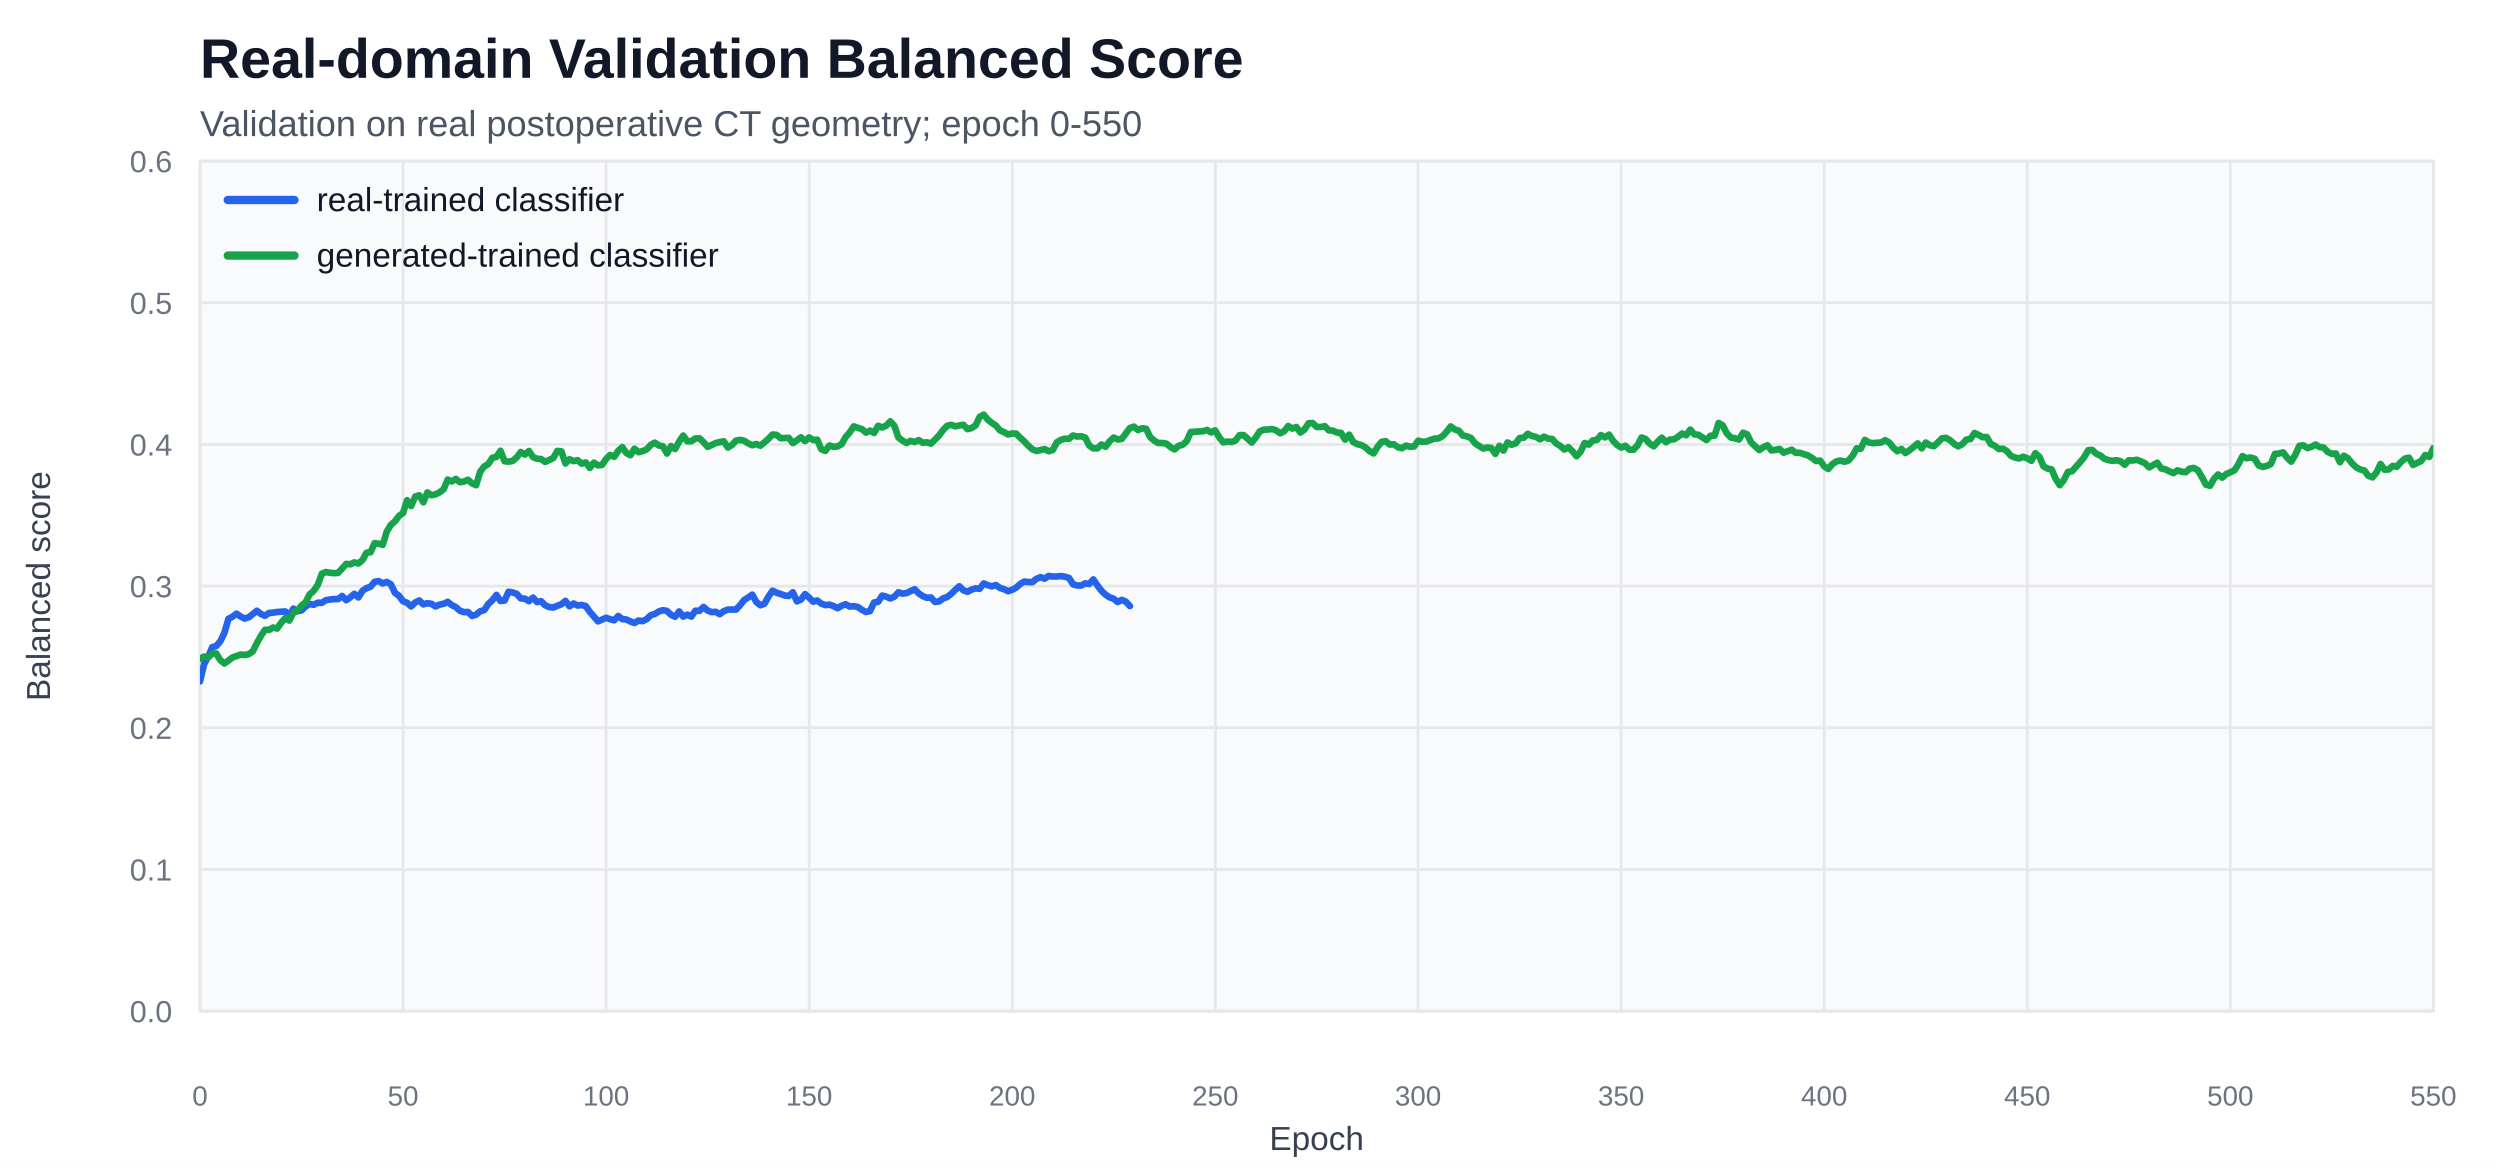
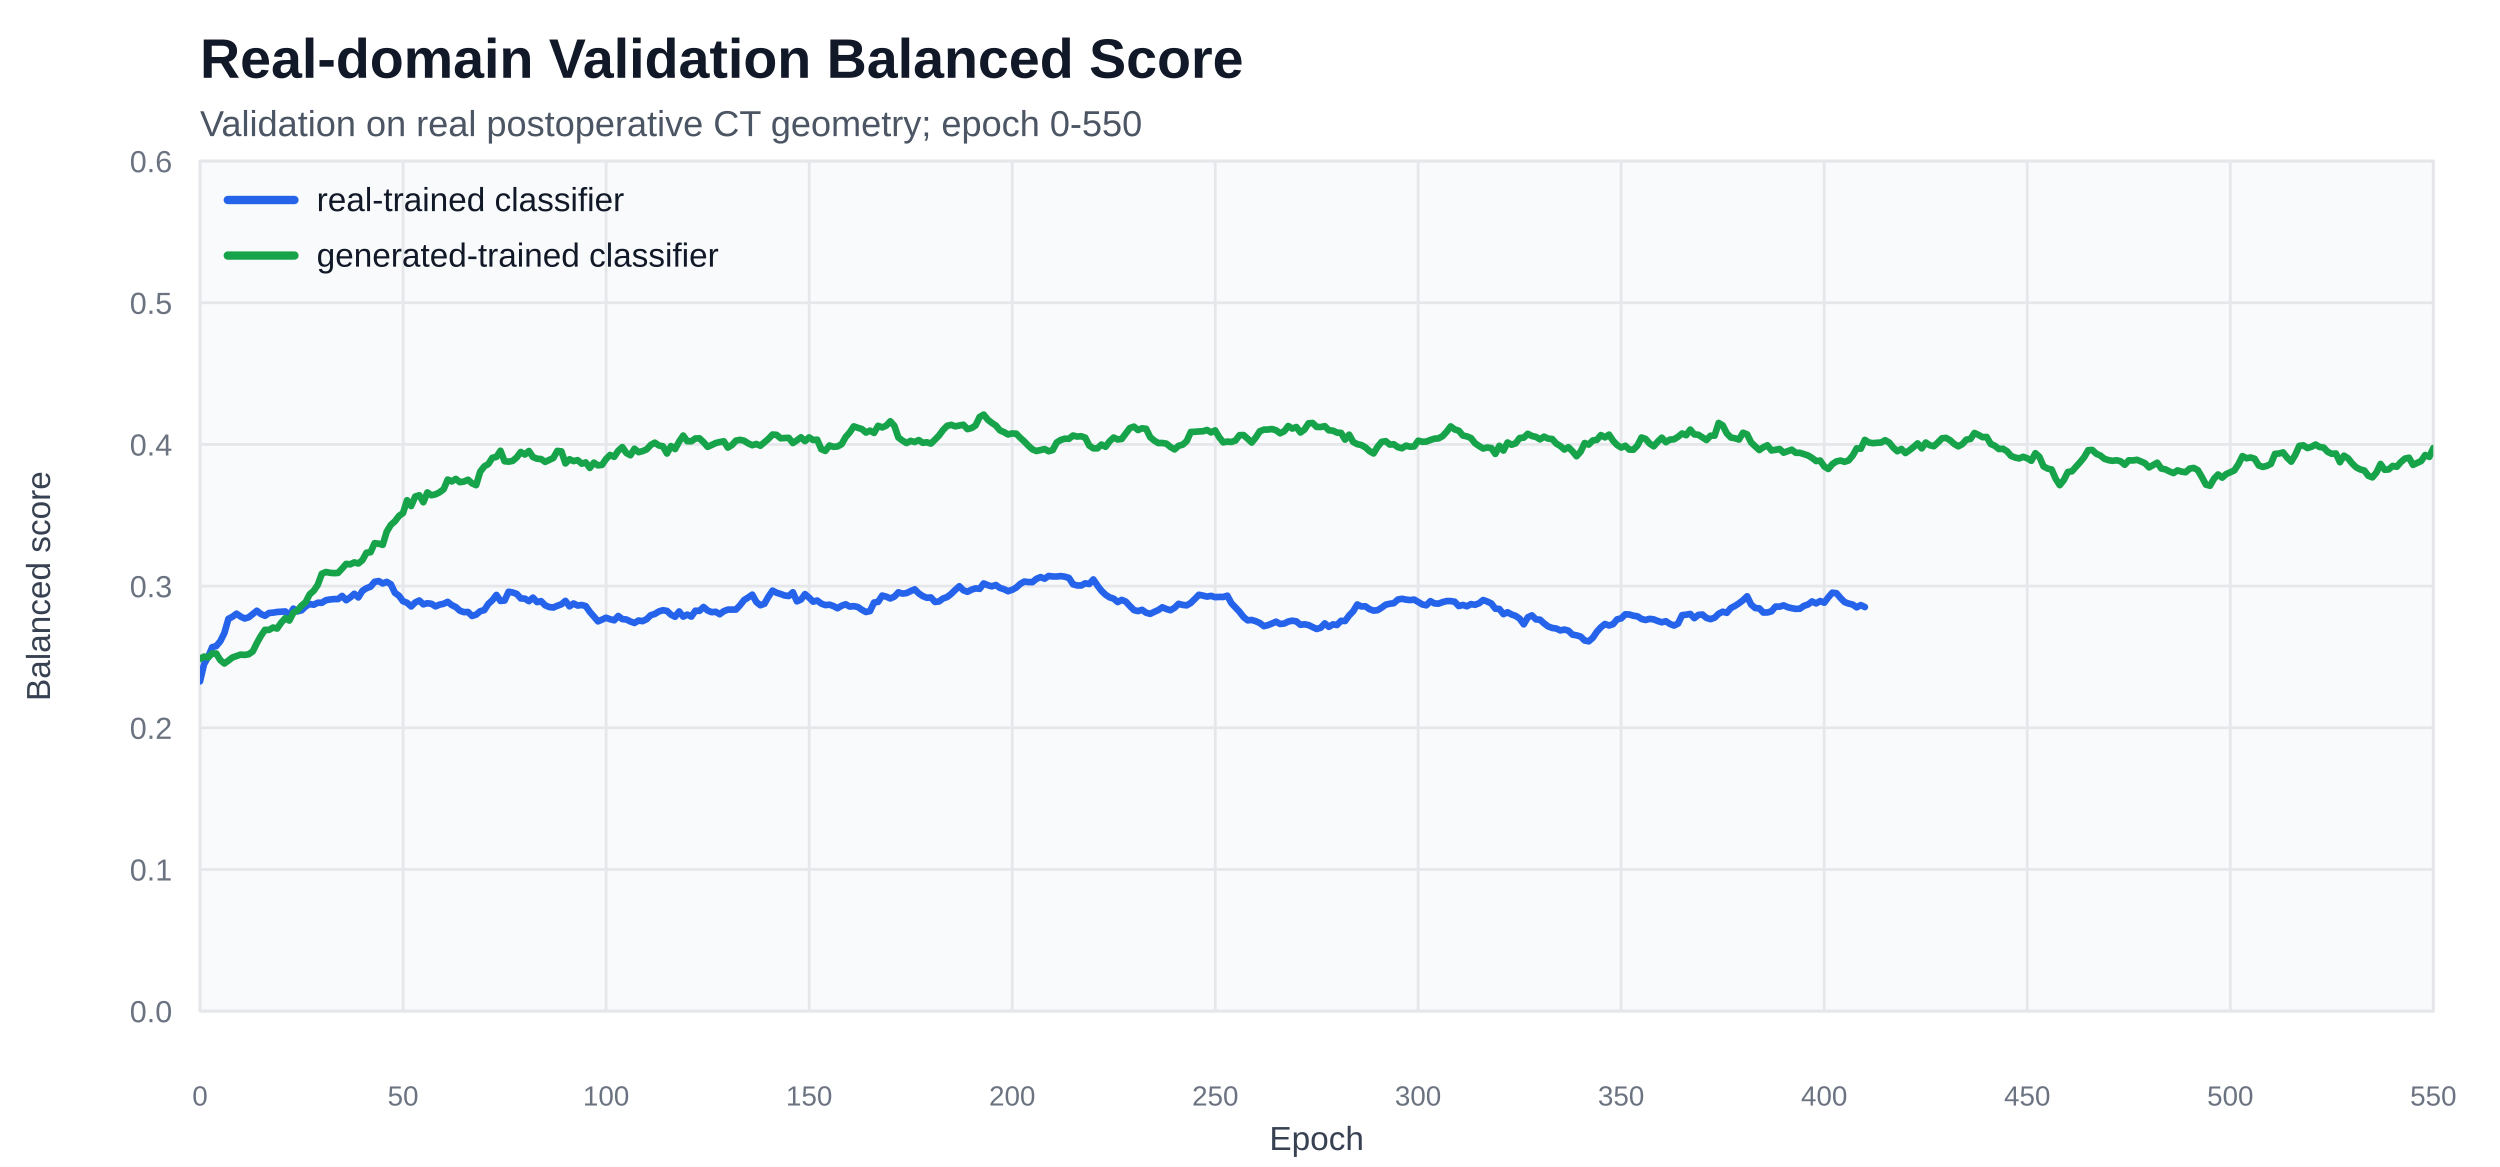
<svg xmlns="http://www.w3.org/2000/svg" width="900" height="420" viewBox="0 0 900 420">
  <rect width="100%" height="100%" fill="#fff" />
  <defs>
    <clipPath id="metal_cls_score_val_real_clip">
      <rect x="72" y="58" width="804" height="306" />
    </clipPath>
  </defs>
  <text x="72" y="28" font-family="Arial,sans-serif" font-size="20" font-weight="700" fill="#111827">Real-domain Validation Balanced Score</text>
  <text x="72" y="49" font-family="Arial,sans-serif" font-size="13" fill="#4b5563">Validation on real postoperative CT geometry; epoch 0-550</text>
  <rect x="72" y="58" width="804" height="306" fill="#f9fafb" stroke="#e5e7eb" />
  <line x1="72.0" y1="58" x2="72.0" y2="364" stroke="#e5e7eb" />
  <text x="72.0" y="398" text-anchor="middle" font-family="Arial,sans-serif" font-size="10" fill="#6b7280">0</text>
  <line x1="145.1" y1="58" x2="145.1" y2="364" stroke="#e5e7eb" />
  <text x="145.1" y="398" text-anchor="middle" font-family="Arial,sans-serif" font-size="10" fill="#6b7280">50</text>
  <line x1="218.2" y1="58" x2="218.2" y2="364" stroke="#e5e7eb" />
  <text x="218.2" y="398" text-anchor="middle" font-family="Arial,sans-serif" font-size="10" fill="#6b7280">100</text>
  <line x1="291.3" y1="58" x2="291.3" y2="364" stroke="#e5e7eb" />
  <text x="291.3" y="398" text-anchor="middle" font-family="Arial,sans-serif" font-size="10" fill="#6b7280">150</text>
  <line x1="364.4" y1="58" x2="364.4" y2="364" stroke="#e5e7eb" />
  <text x="364.4" y="398" text-anchor="middle" font-family="Arial,sans-serif" font-size="10" fill="#6b7280">200</text>
  <line x1="437.5" y1="58" x2="437.5" y2="364" stroke="#e5e7eb" />
  <text x="437.5" y="398" text-anchor="middle" font-family="Arial,sans-serif" font-size="10" fill="#6b7280">250</text>
  <line x1="510.5" y1="58" x2="510.5" y2="364" stroke="#e5e7eb" />
  <text x="510.5" y="398" text-anchor="middle" font-family="Arial,sans-serif" font-size="10" fill="#6b7280">300</text>
  <line x1="583.6" y1="58" x2="583.6" y2="364" stroke="#e5e7eb" />
  <text x="583.6" y="398" text-anchor="middle" font-family="Arial,sans-serif" font-size="10" fill="#6b7280">350</text>
  <line x1="656.7" y1="58" x2="656.7" y2="364" stroke="#e5e7eb" />
  <text x="656.7" y="398" text-anchor="middle" font-family="Arial,sans-serif" font-size="10" fill="#6b7280">400</text>
  <line x1="729.8" y1="58" x2="729.8" y2="364" stroke="#e5e7eb" />
  <text x="729.8" y="398" text-anchor="middle" font-family="Arial,sans-serif" font-size="10" fill="#6b7280">450</text>
  <line x1="802.9" y1="58" x2="802.9" y2="364" stroke="#e5e7eb" />
  <text x="802.9" y="398" text-anchor="middle" font-family="Arial,sans-serif" font-size="10" fill="#6b7280">500</text>
  <line x1="876.0" y1="58" x2="876.0" y2="364" stroke="#e5e7eb" />
  <text x="876.0" y="398" text-anchor="middle" font-family="Arial,sans-serif" font-size="10" fill="#6b7280">550</text>
  <line x1="72" y1="364.0" x2="876" y2="364.0" stroke="#e5e7eb" />
  <text x="62" y="368.0" text-anchor="end" font-family="Arial,sans-serif" font-size="11" fill="#6b7280">0.0</text>
  <line x1="72" y1="313.0" x2="876" y2="313.0" stroke="#e5e7eb" />
  <text x="62" y="317.0" text-anchor="end" font-family="Arial,sans-serif" font-size="11" fill="#6b7280">0.1</text>
  <line x1="72" y1="262.0" x2="876" y2="262.0" stroke="#e5e7eb" />
  <text x="62" y="266.0" text-anchor="end" font-family="Arial,sans-serif" font-size="11" fill="#6b7280">0.2</text>
  <line x1="72" y1="211.0" x2="876" y2="211.0" stroke="#e5e7eb" />
  <text x="62" y="215.0" text-anchor="end" font-family="Arial,sans-serif" font-size="11" fill="#6b7280">0.3</text>
  <line x1="72" y1="160.0" x2="876" y2="160.0" stroke="#e5e7eb" />
  <text x="62" y="164.0" text-anchor="end" font-family="Arial,sans-serif" font-size="11" fill="#6b7280">0.4</text>
  <line x1="72" y1="109.0" x2="876" y2="109.0" stroke="#e5e7eb" />
  <text x="62" y="113.0" text-anchor="end" font-family="Arial,sans-serif" font-size="11" fill="#6b7280">0.5</text>
  <line x1="72" y1="58.0" x2="876" y2="58.0" stroke="#e5e7eb" />
  <text x="62" y="62.0" text-anchor="end" font-family="Arial,sans-serif" font-size="11" fill="#6b7280">0.6</text>
  <text x="474.0" y="414" text-anchor="middle" font-family="Arial,sans-serif" font-size="12" fill="#374151">Epoch</text>
  <text x="18" y="211.0" text-anchor="middle" font-family="Arial,sans-serif" font-size="12" fill="#374151" transform="rotate(-90 18 211.0)">Balanced score</text>
  <g clip-path="url(#metal_cls_score_val_real_clip)">
-     <polyline points="72.00,245.28 73.46,239.12 74.92,236.53 76.39,232.99 77.85,232.58 79.31,230.85 80.77,227.89 82.23,222.79 83.69,222.02 85.16,220.93 86.62,221.97 88.08,222.66 89.54,222.23 91.00,221.06 92.47,219.87 93.93,221.05 95.39,221.68 96.85,220.68 98.31,220.55 99.77,220.31 101.24,220.22 102.70,220.12 104.16,221.53 105.62,219.11 107.08,220.09 108.55,219.72 110.01,218.33 111.47,217.44 112.93,217.71 114.39,216.98 115.85,217.01 117.32,216.07 118.78,215.82 120.24,215.67 121.70,215.67 123.16,214.54 124.63,216.07 126.09,215.06 127.55,213.77 129.01,215.07 130.47,212.71 131.93,211.75 133.40,211.21 134.86,209.46 136.32,209.19 137.78,210.04 139.24,209.48 140.71,210.35 142.17,213.42 143.63,214.47 145.09,216.44 146.55,217.00 148.01,218.31 149.48,216.88 150.94,216.18 152.40,217.56 153.86,217.16 155.32,217.37 156.79,218.30 158.25,217.67 159.71,217.36 161.17,216.67 162.63,217.84 164.09,218.54 165.56,219.87 167.02,220.37 168.48,220.32 169.94,221.74 171.40,221.28 172.87,220.04 174.33,219.65 175.79,217.42 177.25,216.09 178.71,214.18 180.17,216.34 181.64,216.20 183.10,213.04 184.56,213.29 186.02,213.80 187.48,215.43 188.95,215.51 190.41,216.41 191.87,215.15 193.33,216.75 194.79,216.43 196.25,217.91 197.72,218.54 199.18,218.71 200.64,218.08 202.10,217.55 203.56,216.32 205.03,218.27 206.49,217.26 207.95,218.00 209.41,217.80 210.87,218.19 212.33,220.27 213.80,221.94 215.26,223.68 216.72,223.07 218.18,222.39 219.64,222.92 221.11,223.31 222.57,221.76 224.03,222.88 225.49,223.02 226.95,223.74 228.41,224.26 229.88,223.39 231.34,223.61 232.80,222.90 234.26,221.47 235.72,221.03 237.19,220.13 238.65,219.68 240.11,219.93 241.57,221.30 243.03,222.03 244.49,220.13 245.96,221.98 247.42,221.26 248.88,221.97 250.34,219.86 251.80,219.91 253.27,218.52 254.73,219.78 256.19,220.38 257.65,220.25 259.11,221.11 260.57,220.02 262.04,219.46 263.50,219.45 264.96,219.44 266.42,217.88 267.88,216.01 269.35,215.11 270.81,214.08 272.27,216.71 273.73,217.89 275.19,217.35 276.65,214.77 278.12,212.64 279.58,213.39 281.04,213.85 282.50,214.38 283.96,214.56 285.43,213.22 286.89,216.48 288.35,215.84 289.81,213.89 291.27,215.13 292.73,216.60 294.20,216.19 295.66,217.30 297.12,217.84 298.58,217.67 300.04,218.18 301.51,218.96 302.97,218.07 304.43,217.54 305.89,218.36 307.35,218.22 308.81,218.51 310.28,219.53 311.74,220.32 313.20,219.99 314.66,216.91 316.12,216.67 317.59,214.41 319.05,214.80 320.51,215.44 321.97,214.80 323.43,213.24 324.89,213.70 326.36,213.51 327.82,212.80 329.28,212.15 330.74,213.61 332.20,214.60 333.67,215.20 335.13,215.08 336.59,216.69 338.05,216.51 339.51,215.44 340.97,214.94 342.44,213.79 343.90,212.36 345.36,211.06 346.82,212.51 348.28,213.04 349.75,212.28 351.21,211.81 352.67,211.98 354.13,210.04 355.59,210.65 357.05,211.09 358.52,210.61 359.98,211.66 361.44,212.11 362.90,212.83 364.36,212.34 365.83,211.54 367.29,210.21 368.75,209.37 370.21,209.54 371.67,209.57 373.13,208.37 374.60,207.77 376.06,208.32 377.52,207.34 378.98,207.54 380.44,207.54 381.91,207.39 383.37,207.61 384.83,208.06 386.29,210.34 387.75,210.75 389.21,210.78 390.68,210.00 392.14,210.23 393.60,208.60 395.06,210.76 396.52,212.67 397.99,214.09 399.45,215.05 400.91,215.52 402.37,216.74 403.83,215.96 405.29,216.58 406.76,218.18" fill="none" stroke="#2563eb" stroke-width="2.4" stroke-linecap="round" stroke-linejoin="round" />
+     <polyline points="72.00,245.28 73.46,239.12 74.92,236.53 76.39,232.99 77.85,232.58 79.31,230.85 80.77,227.89 82.23,222.79 83.69,222.02 85.16,220.93 86.62,221.97 88.08,222.66 89.54,222.23 91.00,221.06 92.47,219.87 93.93,221.05 95.39,221.68 96.85,220.68 98.31,220.55 99.77,220.31 101.24,220.22 102.70,220.12 104.16,221.53 105.62,219.11 107.08,220.09 108.55,219.72 110.01,218.33 111.47,217.44 112.93,217.71 114.39,216.98 115.85,217.01 117.32,216.07 118.78,215.82 120.24,215.67 121.70,215.67 123.16,214.54 124.63,216.07 126.09,215.06 127.55,213.77 129.01,215.07 130.47,212.71 131.93,211.75 133.40,211.21 134.86,209.46 136.32,209.19 137.78,210.04 139.24,209.48 140.71,210.35 142.17,213.42 143.63,214.47 145.09,216.44 146.55,217.00 148.01,218.31 149.48,216.88 150.94,216.18 152.40,217.56 153.86,217.16 155.32,217.37 156.79,218.30 158.25,217.67 159.71,217.36 161.17,216.67 162.63,217.84 164.09,218.54 165.56,219.87 167.02,220.37 168.48,220.32 169.94,221.74 171.40,221.28 172.87,220.04 174.33,219.65 175.79,217.42 177.25,216.09 178.71,214.18 180.17,216.34 181.64,216.20 183.10,213.04 184.56,213.29 186.02,213.80 187.48,215.43 188.95,215.51 190.41,216.41 191.87,215.15 193.33,216.75 194.79,216.43 196.25,217.91 197.72,218.54 199.18,218.71 200.64,218.08 202.10,217.55 203.56,216.32 205.03,218.27 206.49,217.26 207.95,218.00 209.41,217.80 210.87,218.19 212.33,220.27 213.80,221.94 215.26,223.68 216.72,223.07 218.18,222.39 219.64,222.92 221.11,223.31 222.57,221.76 224.03,222.88 225.49,223.02 226.95,223.74 228.41,224.26 229.88,223.39 231.34,223.61 232.80,222.90 234.26,221.47 235.72,221.03 237.19,220.13 238.65,219.68 240.11,219.93 241.57,221.30 243.03,222.03 244.49,220.13 245.96,221.98 247.42,221.26 248.88,221.97 250.34,219.86 251.80,219.91 253.27,218.52 254.73,219.78 256.19,220.38 257.65,220.25 259.11,221.11 260.57,220.02 262.04,219.46 263.50,219.45 264.96,219.44 266.42,217.88 267.88,216.01 269.35,215.11 270.81,214.08 272.27,216.71 273.73,217.89 275.19,217.35 276.65,214.77 278.12,212.64 279.58,213.39 281.04,213.85 282.50,214.38 283.96,214.56 285.43,213.22 286.89,216.48 288.35,215.84 289.81,213.89 291.27,215.13 292.73,216.60 294.20,216.19 295.66,217.30 297.12,217.84 298.58,217.67 300.04,218.18 301.51,218.96 302.97,218.07 304.43,217.54 305.89,218.36 307.35,218.22 308.81,218.51 310.28,219.53 311.74,220.32 313.20,219.99 314.66,216.91 316.12,216.67 317.59,214.41 319.05,214.80 320.51,215.44 321.97,214.80 323.43,213.24 324.89,213.70 326.36,213.51 327.82,212.80 329.28,212.15 330.74,213.61 332.20,214.60 333.67,215.20 335.13,215.08 336.59,216.69 338.05,216.51 339.51,215.44 340.97,214.94 342.44,213.79 343.90,212.36 345.36,211.06 346.82,212.51 348.28,213.04 349.75,212.28 351.21,211.81 352.67,211.98 354.13,210.04 355.59,210.65 357.05,211.09 358.52,210.61 359.98,211.66 361.44,212.11 362.90,212.83 364.36,212.34 365.83,211.54 367.29,210.21 368.75,209.37 370.21,209.54 371.67,209.57 373.13,208.37 374.60,207.77 376.06,208.32 377.52,207.34 378.98,207.54 380.44,207.54 381.91,207.39 383.37,207.61 384.83,208.06 386.29,210.34 387.75,210.75 389.21,210.78 390.68,210.00 392.14,210.23 393.60,208.60 395.06,210.76 396.52,212.67 397.99,214.09 399.45,215.05 400.91,215.52 402.37,216.74 403.83,215.96 405.29,216.58 406.76,218.18 408.22,219.63 409.68,220.00 411.14,219.54 412.60,220.58 414.07,220.98 415.53,220.27 416.99,219.61 418.45,218.63 419.91,219.25 421.37,219.68 422.84,218.80 424.30,217.38 425.76,217.76 427.22,217.93 428.68,217.06 430.15,215.61 431.61,214.12 433.07,214.42 434.53,214.79 435.99,214.51 437.45,214.98 438.92,214.89 440.38,214.91 441.84,214.45 443.30,217.15 444.76,218.68 446.23,220.24 447.69,222.14 449.15,223.32 450.61,223.19 452.07,223.63 453.53,224.29 455.00,225.41 456.46,225.05 457.92,224.46 459.38,223.81 460.84,224.63 462.31,224.47 463.77,223.75 465.23,223.45 466.69,223.70 468.15,224.91 469.61,224.75 471.08,225.02 472.54,225.74 474.00,226.43 475.46,225.98 476.92,224.41 478.39,225.66 479.85,224.78 481.31,225.00 482.77,223.50 484.23,223.56 485.69,221.56 487.16,220.04 488.62,217.62 490.08,218.32 491.54,218.26 493.00,219.30 494.47,219.82 495.93,219.67 497.39,218.75 498.85,217.69 500.31,217.35 501.77,217.15 503.24,215.84 504.70,215.56 506.16,215.86 507.62,216.03 509.08,215.86 510.55,216.70 512.01,217.59 513.47,217.91 514.93,216.43 516.39,217.22 517.85,217.32 519.32,216.78 520.78,216.39 522.24,216.39 523.70,216.63 525.16,218.18 526.63,217.79 528.09,218.25 529.55,217.48 531.01,217.73 532.47,217.17 533.93,216.02 535.40,216.55 536.86,217.23 538.32,219.13 539.78,219.23 541.24,221.08 542.71,220.42 544.17,221.22 545.63,221.73 547.09,222.73 548.55,224.75 550.01,222.24 551.48,221.54 552.94,222.98 554.40,223.09 555.86,224.42 557.32,225.51 558.79,226.06 560.25,226.26 561.71,226.95 563.17,226.64 564.63,227.05 566.09,228.47 567.56,228.72 569.02,229.16 570.48,230.57 571.94,230.88 573.40,229.61 574.87,227.42 576.33,225.81 577.79,224.64 579.25,225.18 580.71,224.70 582.17,222.97 583.64,222.61 585.10,221.16 586.56,221.22 588.02,221.66 589.48,221.87 590.95,222.83 592.41,223.19 593.87,222.79 595.33,222.98 596.79,223.56 598.25,224.02 599.72,223.65 601.18,224.62 602.64,225.20 604.10,224.48 605.56,221.46 607.03,221.29 608.49,221.02 609.95,222.53 611.41,221.37 612.87,221.22 614.33,222.46 615.80,222.89 617.26,222.37 618.72,220.94 620.18,220.22 621.64,220.62 623.11,218.90 624.57,218.13 626.03,217.19 627.49,216.09 628.95,214.67 630.41,217.64 631.88,218.89 633.34,219.01 634.80,220.51 636.26,220.48 637.72,220.08 639.19,218.37 640.65,218.40 642.11,217.94 643.57,218.59 645.03,218.95 646.49,219.20 647.96,219.13 649.42,218.11 650.88,217.61 652.34,216.53 653.80,217.22 655.27,216.37 656.73,216.97 658.19,215.03 659.65,213.37 661.11,213.55 662.57,215.25 664.04,216.75 665.50,217.29 666.96,217.64 668.42,218.64 669.88,217.83 671.35,218.54" fill="none" stroke="#2563eb" stroke-width="2.4" stroke-linecap="round" stroke-linejoin="round" />
    <polyline points="72.00,237.19 73.46,236.37 74.92,236.67 76.39,235.27 77.85,235.27 79.31,237.65 80.77,238.85 82.23,237.81 83.69,236.68 85.16,236.18 86.62,235.65 88.08,235.77 89.54,235.52 91.00,234.50 92.47,231.52 93.93,228.90 95.39,226.74 96.85,226.76 98.31,225.92 99.77,226.27 101.24,224.15 102.70,222.51 104.16,223.39 105.62,220.56 107.08,219.76 108.55,218.00 110.01,216.81 111.47,213.97 112.93,212.69 114.39,210.55 115.85,206.56 117.32,205.93 118.78,206.20 120.24,206.33 121.70,206.24 123.16,204.68 124.63,203.01 126.09,203.16 127.55,202.46 129.01,202.85 130.47,201.66 131.93,198.99 133.40,198.80 134.86,195.55 136.32,195.73 137.78,196.14 139.24,191.35 140.71,188.95 142.17,187.67 143.63,185.74 145.09,184.68 146.55,180.09 148.01,182.18 149.48,178.76 150.94,178.31 152.40,180.80 153.86,177.28 155.32,178.29 156.79,177.96 158.25,177.23 159.71,176.12 161.17,172.65 162.63,173.32 164.09,172.41 165.56,173.58 167.02,173.36 168.48,172.71 169.94,174.01 171.40,174.66 172.87,169.81 174.33,167.90 175.79,167.06 177.25,164.81 178.71,164.49 180.17,162.28 181.64,166.04 183.10,166.20 184.56,165.92 186.02,164.66 187.48,162.72 188.95,163.63 190.41,162.37 191.87,164.54 193.33,165.14 194.79,165.27 196.25,166.28 197.72,165.58 199.18,164.90 200.64,162.33 202.10,162.50 203.56,166.83 205.03,165.34 206.49,166.00 207.95,165.65 209.41,166.92 210.87,166.48 212.33,168.45 213.80,166.55 215.26,167.54 216.72,167.36 218.18,165.24 219.64,163.79 221.11,164.45 222.57,162.27 224.03,160.96 225.49,163.09 226.95,163.89 228.41,161.55 229.88,162.78 231.34,162.40 232.80,161.78 234.26,160.19 235.72,159.37 237.19,160.37 238.65,160.67 240.11,163.26 241.57,160.59 243.03,161.66 244.49,158.97 245.96,156.81 247.42,158.84 248.88,158.85 250.34,157.85 251.80,157.80 253.27,159.17 254.73,160.86 256.19,160.21 257.65,159.50 259.11,159.14 260.57,158.88 262.04,161.12 263.50,160.22 264.96,158.61 266.42,158.35 267.88,158.66 269.35,159.61 270.81,160.27 272.27,159.84 273.73,160.46 275.19,159.23 276.65,157.97 278.12,156.43 279.58,156.56 281.04,157.79 282.50,157.69 283.96,157.63 285.43,159.50 286.89,158.52 288.35,157.44 289.81,158.80 291.27,157.47 292.73,158.40 294.20,158.30 295.66,161.71 297.12,162.33 298.58,160.39 300.04,160.85 301.51,160.73 302.97,159.91 304.43,157.34 305.89,155.67 307.35,153.50 308.81,154.01 310.28,154.46 311.74,155.72 313.20,155.03 314.66,155.85 316.12,153.30 317.59,153.88 319.05,153.23 320.51,151.68 321.97,153.29 323.43,157.54 324.89,158.61 326.36,159.49 327.82,158.71 329.28,159.12 330.74,158.43 332.20,159.41 333.67,159.22 335.13,159.69 336.59,158.27 338.05,156.77 339.51,154.80 340.97,153.30 342.44,152.94 343.90,153.48 345.36,153.19 346.82,152.92 348.28,154.48 349.75,154.11 351.21,153.15 352.67,150.10 354.13,149.26 355.59,151.07 357.05,152.23 358.52,153.20 359.98,154.93 361.44,155.57 362.90,156.40 364.36,156.05 365.83,156.12 367.29,157.60 368.75,158.93 370.21,160.45 371.67,161.78 373.13,162.36 374.60,162.02 376.06,161.67 377.52,162.45 378.98,162.01 380.44,159.26 381.91,158.37 383.37,157.93 384.83,157.97 386.29,156.79 387.75,157.16 389.21,157.04 390.68,157.55 392.14,160.41 393.60,161.41 395.06,161.41 396.52,160.04 397.99,160.84 399.45,158.88 400.91,157.52 402.37,158.22 403.83,158.01 405.29,156.04 406.76,154.10 408.22,153.59 409.68,154.81 411.14,154.19 412.60,154.37 414.07,157.38 415.53,158.62 416.99,159.50 418.45,159.48 419.91,159.72 421.37,160.91 422.84,161.79 424.30,160.47 425.76,160.10 427.22,158.79 428.68,155.51 430.15,155.45 431.61,155.32 433.07,155.25 434.53,154.80 435.99,155.68 437.45,154.94 438.92,157.42 440.38,159.25 441.84,158.97 443.30,159.11 444.76,158.61 446.23,156.66 447.69,156.63 449.15,157.94 450.61,159.31 452.07,157.51 453.53,155.26 455.00,154.67 456.46,154.64 457.92,154.45 459.38,154.91 460.84,155.98 462.31,155.25 463.77,153.37 465.23,154.29 466.69,153.73 468.15,155.70 469.61,154.64 471.08,152.40 472.54,152.28 474.00,153.69 475.46,153.73 476.92,153.42 478.39,154.91 479.85,155.04 481.31,155.72 482.77,155.84 484.23,158.26 485.69,156.49 487.16,159.12 488.62,159.89 490.08,160.22 491.54,161.05 493.00,162.36 494.47,163.24 495.93,160.84 497.39,159.07 498.85,158.82 500.31,160.04 501.77,159.94 503.24,160.99 504.70,161.37 506.16,160.43 507.62,160.81 509.08,160.72 510.55,158.65 512.01,159.03 513.47,158.97 514.93,158.41 516.39,157.92 517.85,157.83 519.32,157.02 520.78,155.43 522.24,153.51 523.70,154.60 525.16,155.04 526.63,156.79 528.09,157.10 529.55,157.70 531.01,159.56 532.47,160.57 533.93,161.46 535.40,161.10 536.86,161.28 538.32,163.40 539.78,160.50 541.24,162.20 542.71,159.30 544.17,160.10 545.63,159.60 547.09,157.68 548.55,157.56 550.01,156.18 551.48,156.95 552.94,157.28 554.40,158.16 555.86,157.19 557.32,157.91 558.79,158.05 560.25,159.67 561.71,160.55 563.17,161.83 564.63,161.01 566.09,162.44 567.56,164.24 569.02,162.60 570.48,159.49 571.94,160.05 573.40,158.57 574.87,158.37 576.33,156.63 577.79,157.45 579.25,156.48 580.71,158.69 582.17,160.21 583.64,161.11 585.10,160.48 586.56,161.86 588.02,161.90 589.48,160.39 590.95,157.51 592.41,158.02 593.87,159.68 595.33,160.66 596.79,158.99 598.25,157.57 599.72,159.19 601.18,158.26 602.64,158.15 604.10,157.24 605.56,156.06 607.03,156.67 608.49,154.66 609.95,156.37 611.41,156.52 612.87,157.45 614.33,158.41 615.80,156.86 617.26,156.83 618.72,152.26 620.18,153.15 621.64,155.99 623.11,157.51 624.57,157.78 626.03,158.23 627.49,155.79 628.95,156.36 630.41,159.29 631.88,160.68 633.34,162.01 634.80,161.00 636.26,160.31 637.72,162.15 639.19,161.94 640.65,161.64 642.11,162.96 643.57,162.43 645.03,161.90 646.49,163.01 647.96,163.02 649.42,163.48 650.88,163.97 652.34,164.86 653.80,165.97 655.27,165.82 656.73,167.93 658.19,168.82 659.65,167.08 661.11,166.11 662.57,165.80 664.04,166.24 665.50,165.75 666.96,164.01 668.42,161.40 669.88,161.54 671.35,158.37 672.81,159.30 674.27,159.54 675.73,159.39 677.19,159.31 678.65,158.48 680.12,159.32 681.58,161.15 683.04,162.44 684.50,161.64 685.96,163.09 687.43,162.08 688.89,160.93 690.35,159.63 691.81,161.41 693.27,159.32 694.73,160.29 696.20,160.63 697.66,159.28 699.12,157.79 700.58,157.65 702.04,158.49 703.51,159.81 704.97,160.68 706.43,159.89 707.89,158.27 709.35,158.05 710.81,155.88 712.28,156.57 713.74,157.39 715.20,157.31 716.66,159.82 718.12,160.47 719.59,161.65 721.05,161.54 722.51,162.44 723.97,164.13 725.43,164.71 726.89,165.03 728.36,164.46 729.82,164.99 731.28,165.88 732.74,163.16 734.20,164.47 735.67,167.90 737.13,168.68 738.59,169.03 740.05,172.36 741.51,174.65 742.97,172.84 744.44,169.91 745.90,169.66 747.36,168.02 748.82,166.40 750.28,164.62 751.75,162.08 753.21,161.99 754.67,163.35 756.13,163.99 757.59,165.17 759.05,165.65 760.52,165.90 761.98,165.69 763.44,166.07 764.90,167.31 766.36,165.71 767.83,165.77 769.29,165.53 770.75,166.11 772.21,166.77 773.67,168.26 775.13,167.42 776.60,166.58 778.06,168.67 779.52,168.96 780.98,169.69 782.44,170.30 783.91,169.33 785.37,169.79 786.83,170.00 788.29,168.70 789.75,168.46 791.21,169.25 792.68,171.74 794.14,174.47 795.60,174.87 797.06,172.32 798.52,170.82 799.99,171.95 801.45,170.65 802.91,170.02 804.37,169.33 805.83,167.12 807.29,164.21 808.76,164.98 810.22,164.69 811.68,165.16 813.14,167.56 814.60,168.09 816.07,167.72 817.53,166.98 818.99,163.41 820.45,163.27 821.91,162.87 823.37,164.76 824.84,166.19 826.30,163.73 827.76,160.51 829.22,160.33 830.68,161.30 832.15,160.83 833.61,160.04 835.07,160.93 836.53,161.13 837.99,162.69 839.45,163.37 840.92,163.27 842.38,166.39 843.84,164.05 845.30,164.99 846.76,166.83 848.23,168.25 849.69,169.00 851.15,169.38 852.61,171.30 854.07,171.85 855.53,170.09 857.00,167.03 858.46,169.11 859.92,169.00 861.38,167.73 862.84,168.04 864.31,166.35 865.77,165.10 867.23,164.78 868.69,167.36 870.15,166.67 871.61,165.97 873.08,163.82 874.54,164.47 876.00,161.30" fill="none" stroke="#16a34a" stroke-width="2.4" stroke-linecap="round" stroke-linejoin="round" />
  </g>
  <line x1="82" y1="72" x2="106" y2="72" stroke="#2563eb" stroke-width="3" stroke-linecap="round" />
  <text x="114" y="76" font-family="Arial,sans-serif" font-size="12" fill="#111827">real-trained classifier</text>
  <line x1="82" y1="92" x2="106" y2="92" stroke="#16a34a" stroke-width="3" stroke-linecap="round" />
  <text x="114" y="96" font-family="Arial,sans-serif" font-size="12" fill="#111827">generated-trained classifier</text>
</svg>
